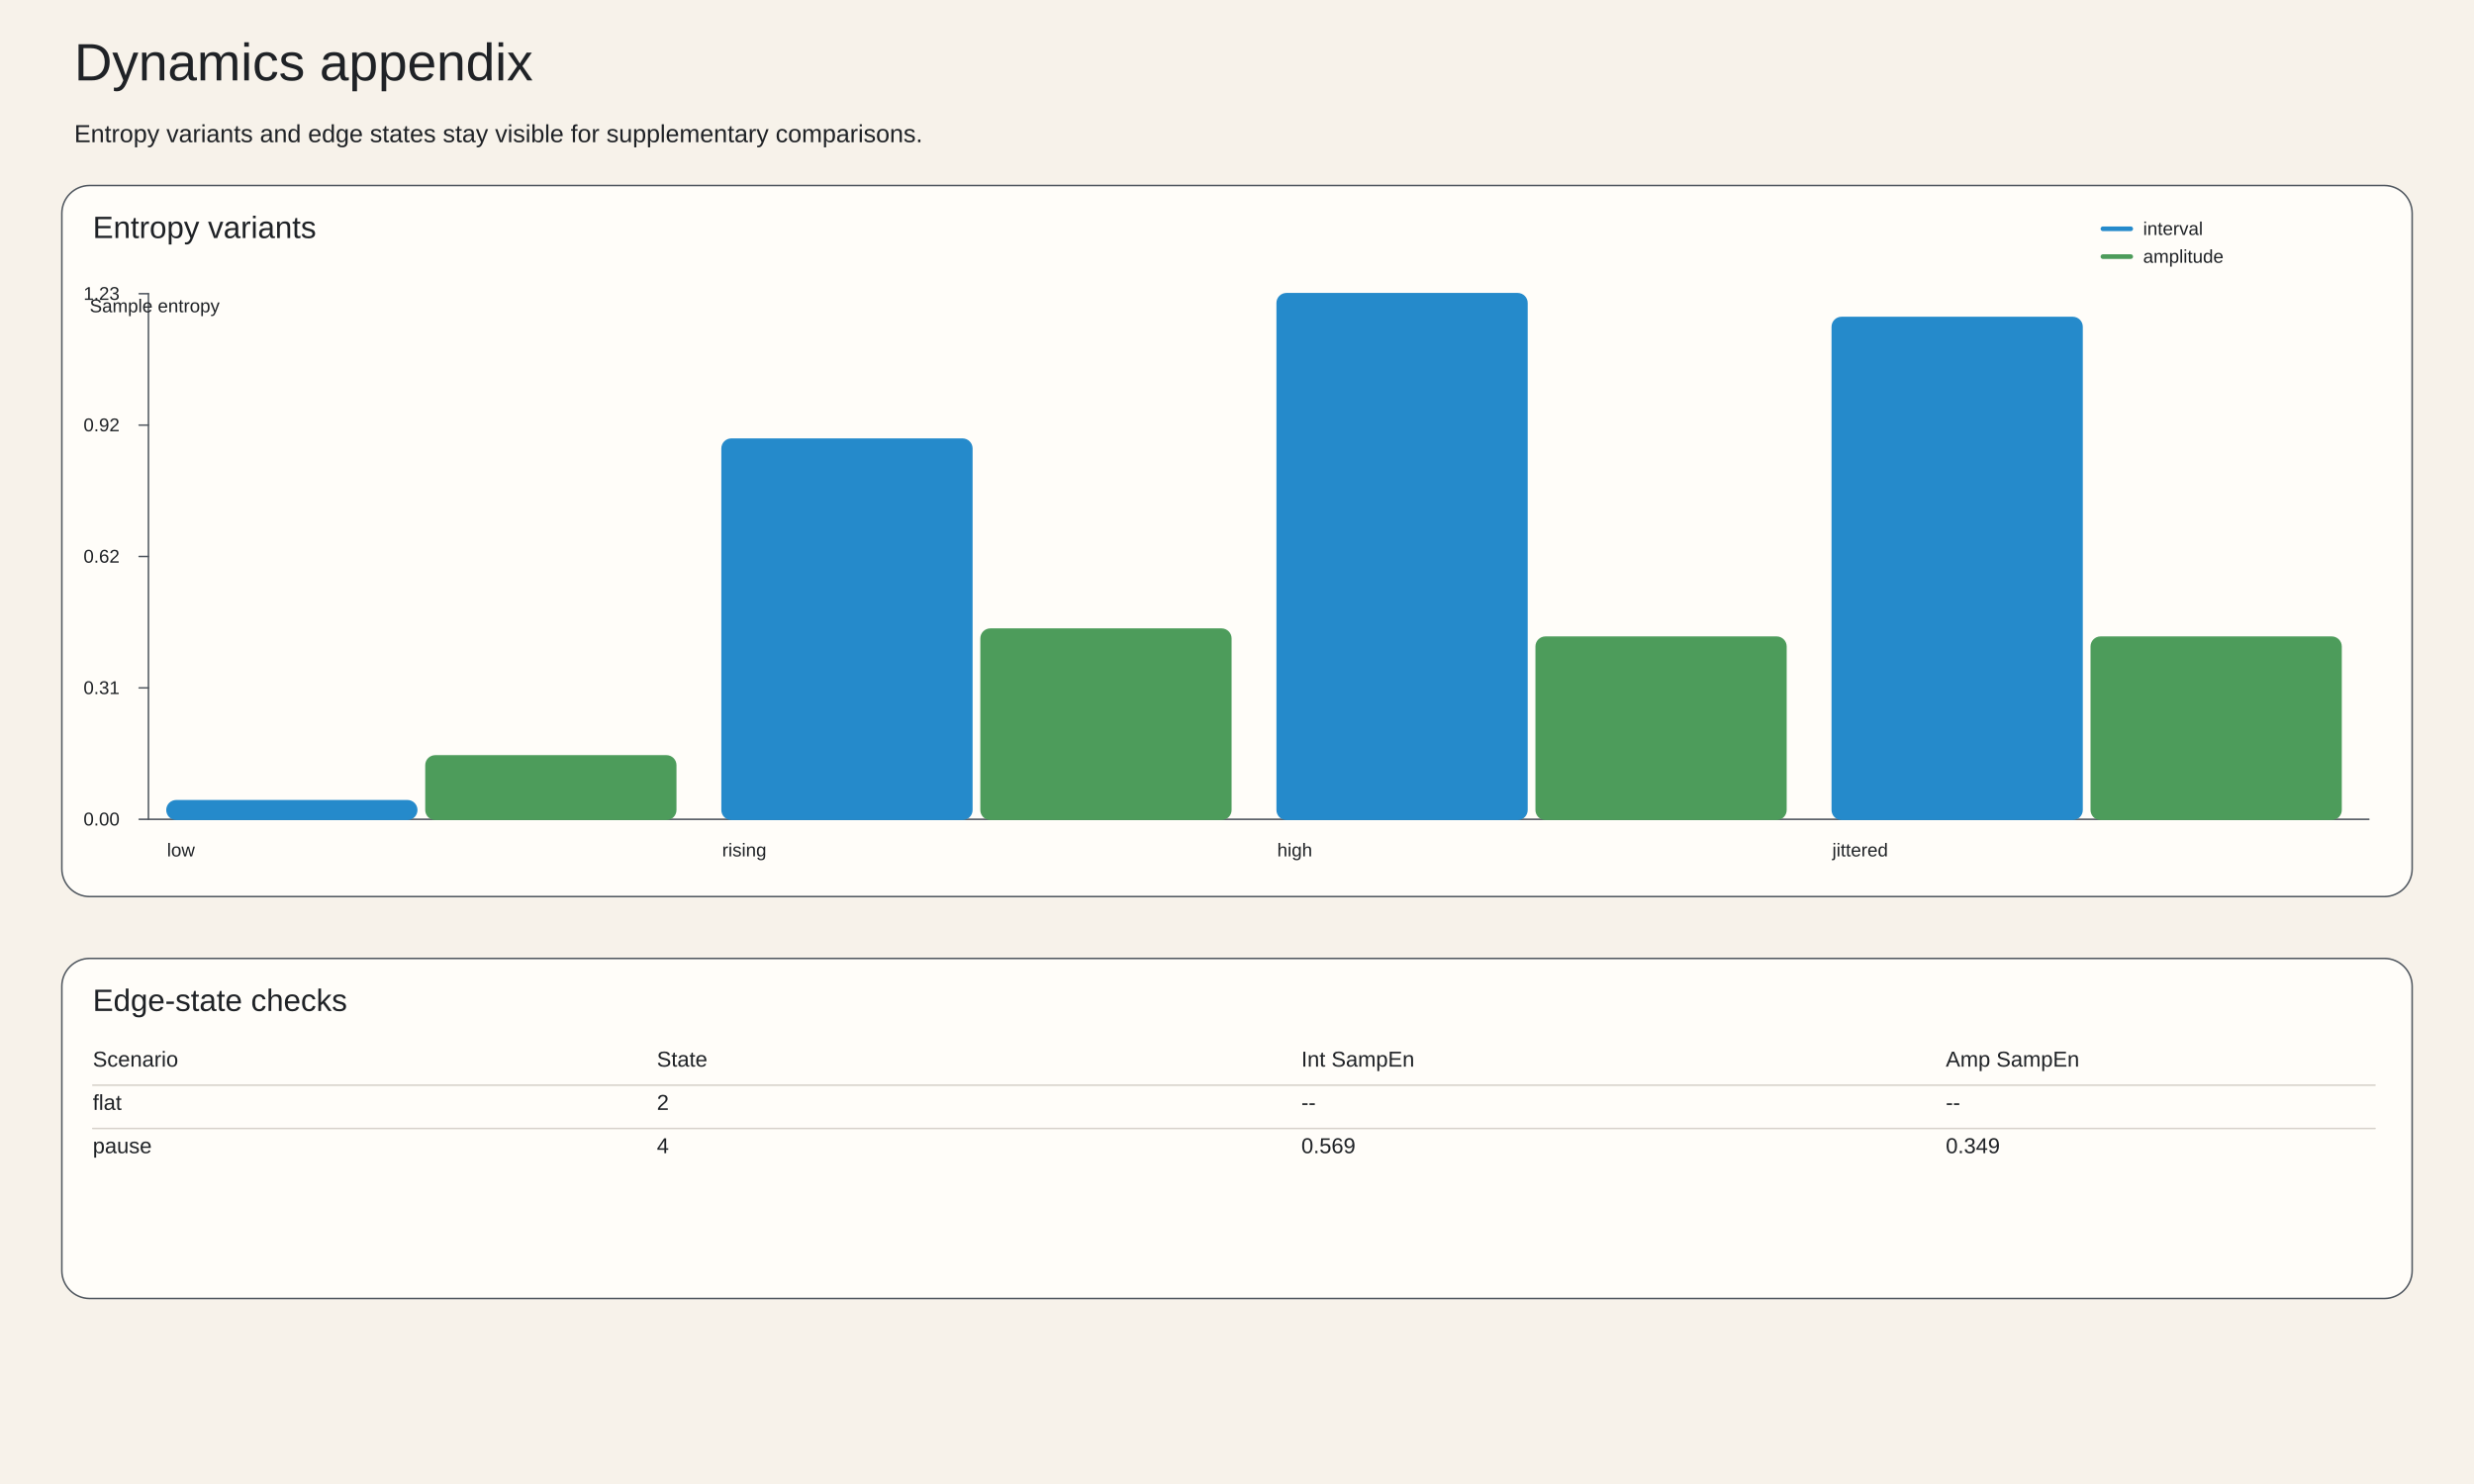
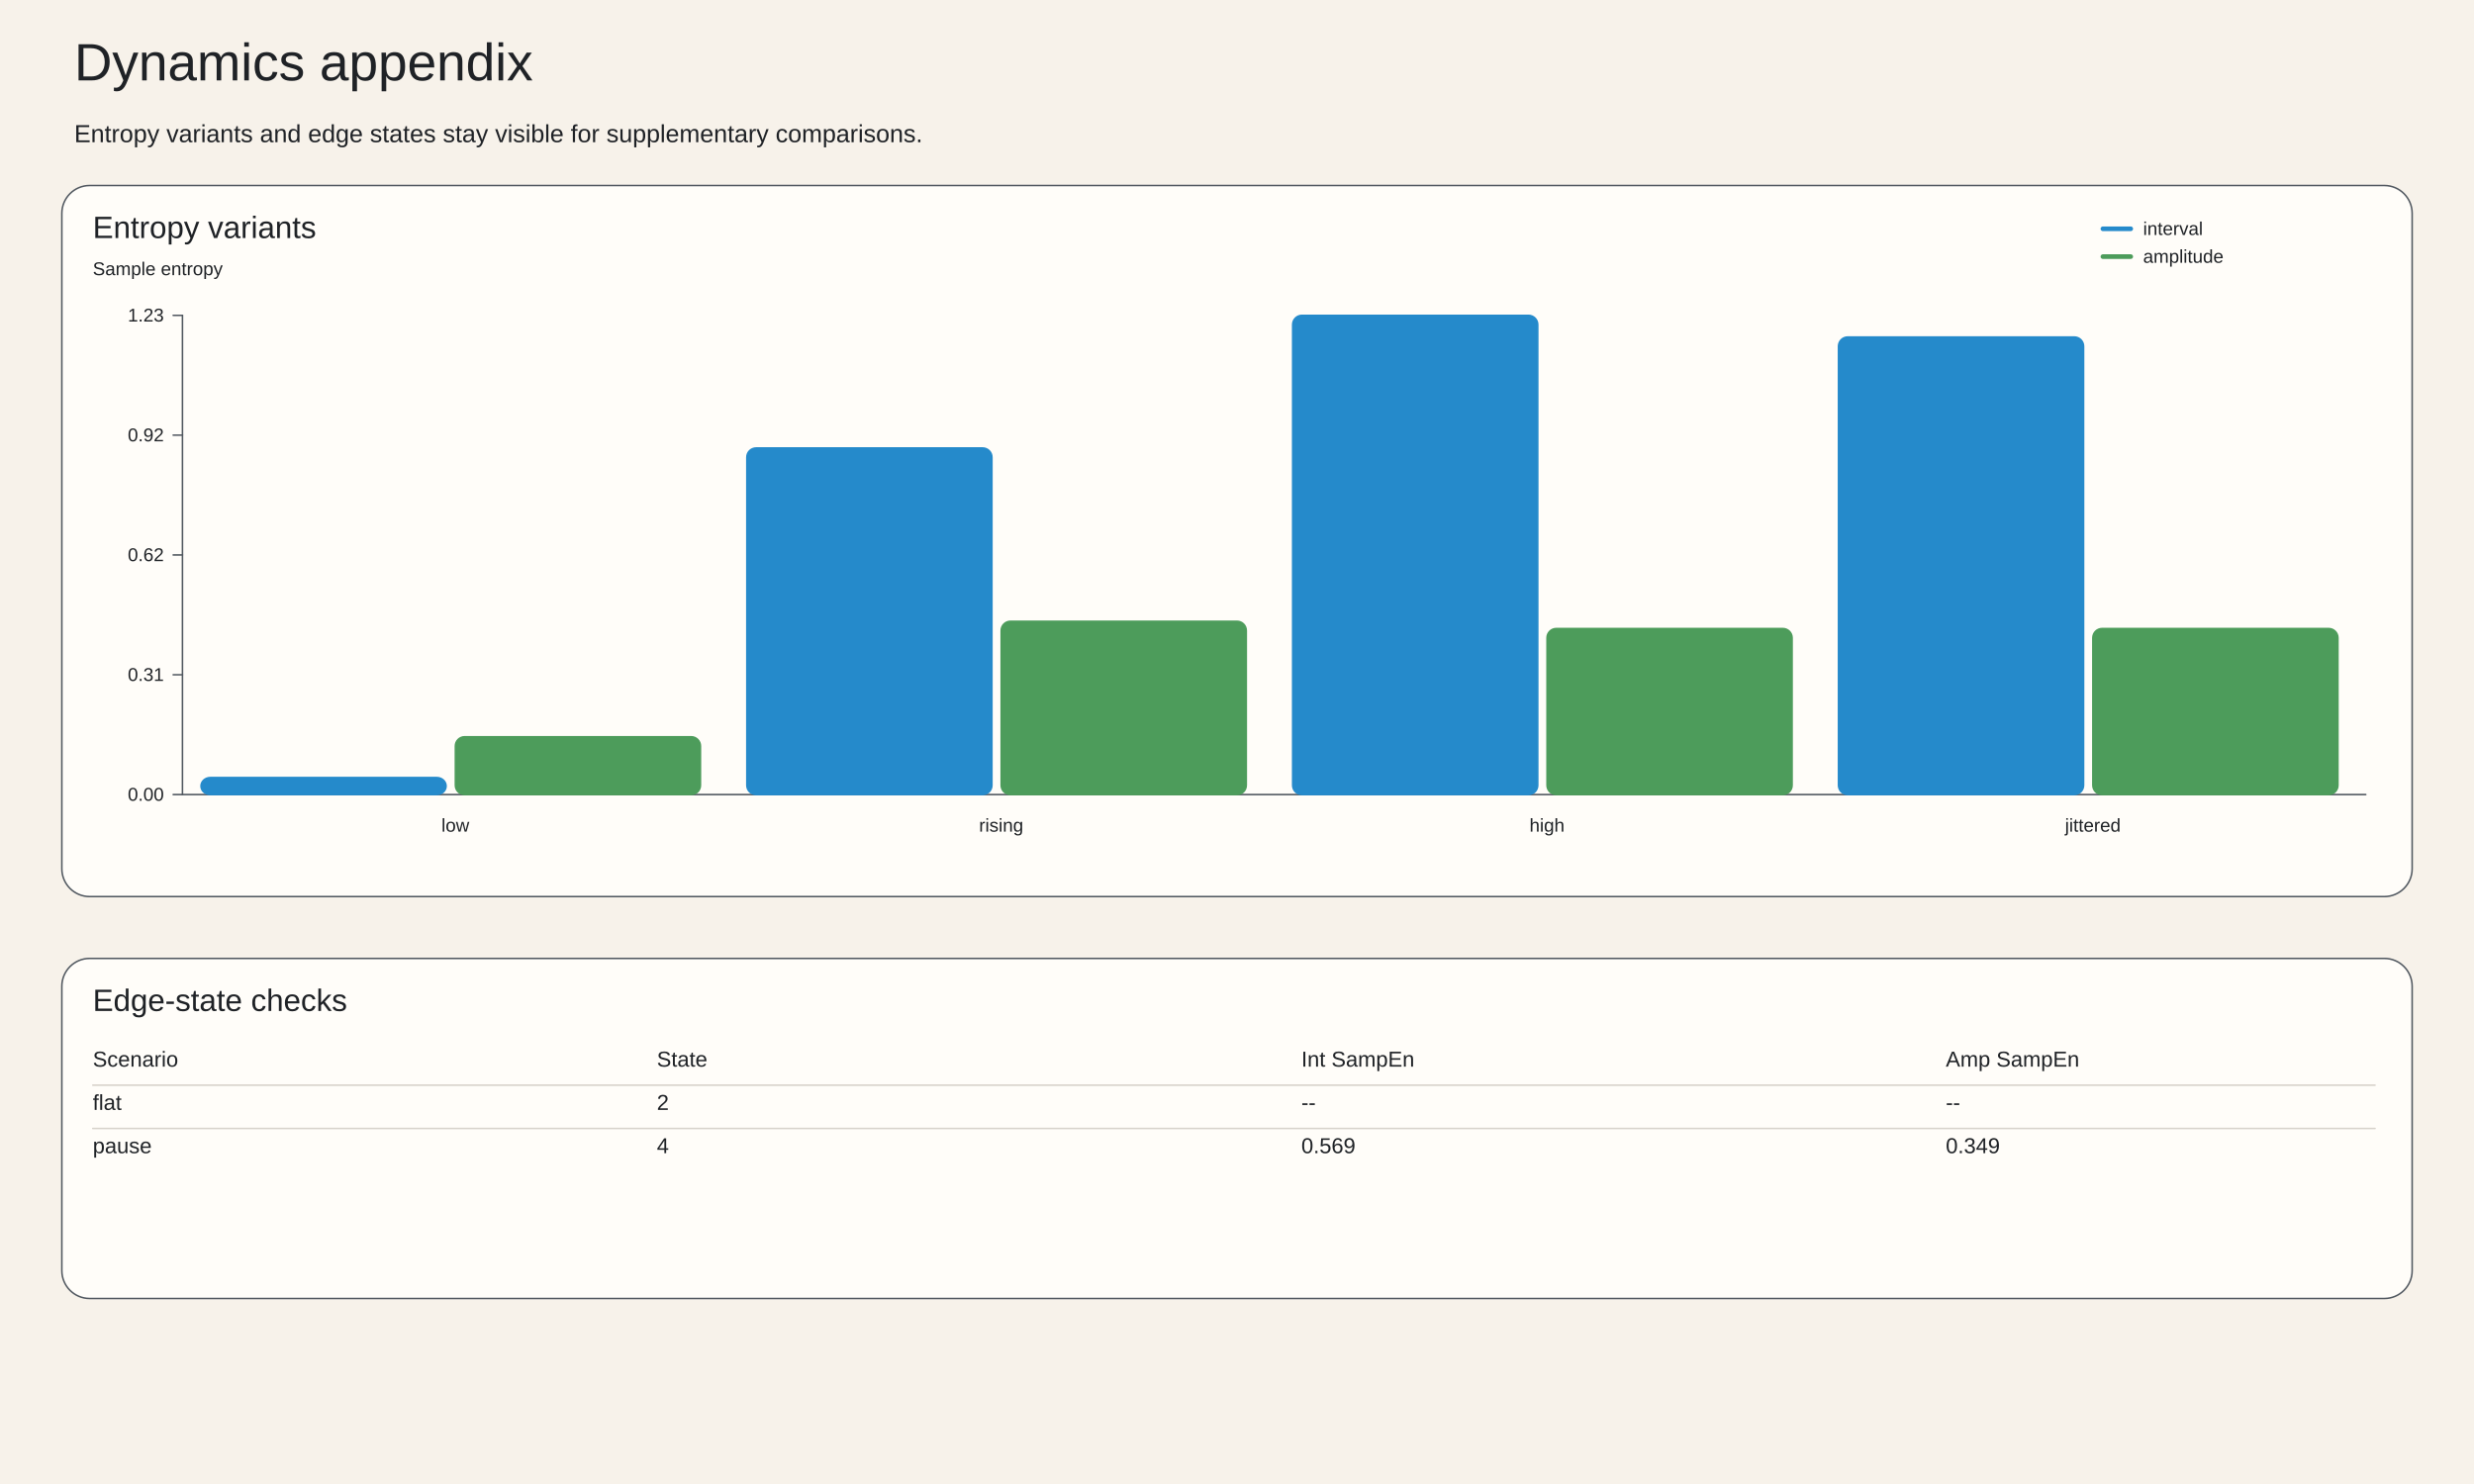
<svg xmlns="http://www.w3.org/2000/svg" width="1600" height="960" viewBox="0 0 1600 960">
  <style>
text { fill: #1f2226; font-family: 'Bahnschrift', 'Segoe UI', Arial, sans-serif; }
</style>
  <rect x="0" y="0" width="1600" height="960" fill="#f7f2ea" />
-   <text x="48.0" y="52.0" font-size="34" fill="#1f2226">Dynamics appendix</text>
-   <text x="48.0" y="92.0" font-size="16" fill="#626a72">Entropy variants and edge states stay visible for supplementary comparisons.</text>
+   <text x="48.0" y="52.0" font-size="34" fill="#1f2226" text-anchor="start">Dynamics appendix</text>
+   <text x="48.0" y="92.0" font-size="16" fill="#626a72" text-anchor="start">Entropy variants and edge states stay visible for supplementary comparisons.</text>
  <rect x="40.0" y="120.0" width="1520.0" height="460.0" rx="18" ry="18" fill="#fffdf9" stroke="#515860" stroke-width="1" />
-   <text x="60.0" y="154.0" font-size="20" fill="#1f2226">Entropy variants</text>
-   <line x1="96.0" y1="530.0" x2="1532.0" y2="530.0" stroke="#515860" stroke-width="1" stroke-linecap="round" />
-   <line x1="96.0" y1="190.0" x2="96.0" y2="530.0" stroke="#515860" stroke-width="1" stroke-linecap="round" />
-   <line x1="90.0" y1="530.0" x2="96.0" y2="530.0" stroke="#515860" stroke-width="1" stroke-linecap="round" />
-   <text x="54.0" y="534.0" font-size="12" fill="#626a72">0.00</text>
-   <line x1="90.0" y1="445.0" x2="96.0" y2="445.0" stroke="#515860" stroke-width="1" stroke-linecap="round" />
-   <text x="54.0" y="449.0" font-size="12" fill="#626a72">0.31</text>
-   <line x1="90.0" y1="360.0" x2="96.0" y2="360.0" stroke="#515860" stroke-width="1" stroke-linecap="round" />
-   <text x="54.0" y="364.0" font-size="12" fill="#626a72">0.62</text>
-   <line x1="90.0" y1="275.0" x2="96.0" y2="275.0" stroke="#515860" stroke-width="1" stroke-linecap="round" />
-   <text x="54.0" y="279.0" font-size="12" fill="#626a72">0.92</text>
-   <line x1="90.0" y1="190.0" x2="96.0" y2="190.0" stroke="#515860" stroke-width="1" stroke-linecap="round" />
-   <text x="54.0" y="194.0" font-size="12" fill="#626a72">1.23</text>
-   <rect x="108.0" y="518.0" width="161.5" height="12.0" rx="6" ry="6" fill="#258acb" stroke="#258acb" stroke-width="1" />
-   <rect x="275.5" y="489.0" width="161.5" height="41.0" rx="6" ry="6" fill="#4d9c5b" stroke="#4d9c5b" stroke-width="1" />
-   <text x="108.0" y="554.0" font-size="12" fill="#626a72">low</text>
-   <rect x="467.0" y="284.1" width="161.5" height="245.9" rx="6" ry="6" fill="#258acb" stroke="#258acb" stroke-width="1" />
-   <rect x="634.5" y="407.0" width="161.5" height="123.0" rx="6" ry="6" fill="#4d9c5b" stroke="#4d9c5b" stroke-width="1" />
-   <text x="467.0" y="554.0" font-size="12" fill="#626a72">rising</text>
-   <rect x="826.0" y="190.0" width="161.5" height="340.0" rx="6" ry="6" fill="#258acb" stroke="#258acb" stroke-width="1" />
-   <rect x="993.5" y="412.2" width="161.5" height="117.8" rx="6" ry="6" fill="#4d9c5b" stroke="#4d9c5b" stroke-width="1" />
-   <text x="826.0" y="554.0" font-size="12" fill="#626a72">high</text>
-   <rect x="1185.0" y="205.4" width="161.5" height="324.6" rx="6" ry="6" fill="#258acb" stroke="#258acb" stroke-width="1" />
-   <rect x="1352.5" y="412.2" width="161.5" height="117.8" rx="6" ry="6" fill="#4d9c5b" stroke="#4d9c5b" stroke-width="1" />
-   <text x="1185.0" y="554.0" font-size="12" fill="#626a72">jittered</text>
+   <text x="60.0" y="154.0" font-size="20" fill="#1f2226" text-anchor="start">Entropy variants</text>
+   <line x1="118.0" y1="514.0" x2="1530.0" y2="514.0" stroke="#515860" stroke-width="1" stroke-linecap="round" />
+   <line x1="118.0" y1="204.0" x2="118.0" y2="514.0" stroke="#515860" stroke-width="1" stroke-linecap="round" />
+   <line x1="112.0" y1="514.0" x2="118.0" y2="514.0" stroke="#515860" stroke-width="1" stroke-linecap="round" />
+   <text x="106.0" y="518.0" font-size="12" fill="#626a72" text-anchor="end">0.00</text>
+   <line x1="112.0" y1="436.5" x2="118.0" y2="436.5" stroke="#515860" stroke-width="1" stroke-linecap="round" />
+   <text x="106.0" y="440.5" font-size="12" fill="#626a72" text-anchor="end">0.31</text>
+   <line x1="112.0" y1="359.0" x2="118.0" y2="359.0" stroke="#515860" stroke-width="1" stroke-linecap="round" />
+   <text x="106.0" y="363.0" font-size="12" fill="#626a72" text-anchor="end">0.62</text>
+   <line x1="112.0" y1="281.5" x2="118.0" y2="281.5" stroke="#515860" stroke-width="1" stroke-linecap="round" />
+   <text x="106.0" y="285.5" font-size="12" fill="#626a72" text-anchor="end">0.92</text>
+   <line x1="112.0" y1="204.0" x2="118.0" y2="204.0" stroke="#515860" stroke-width="1" stroke-linecap="round" />
+   <text x="106.0" y="208.0" font-size="12" fill="#626a72" text-anchor="end">1.23</text>
+   <rect x="130.0" y="503.0" width="158.5" height="11.0" rx="6" ry="6" fill="#258acb" stroke="#258acb" stroke-width="1" />
+   <rect x="294.5" y="476.6" width="158.5" height="37.4" rx="6" ry="6" fill="#4d9c5b" stroke="#4d9c5b" stroke-width="1" />
+   <text x="294.5" y="538.0" font-size="12" fill="#626a72" text-anchor="middle">low</text>
+   <rect x="483.0" y="289.8" width="158.5" height="224.2" rx="6" ry="6" fill="#258acb" stroke="#258acb" stroke-width="1" />
+   <rect x="647.5" y="401.9" width="158.5" height="112.1" rx="6" ry="6" fill="#4d9c5b" stroke="#4d9c5b" stroke-width="1" />
+   <text x="647.5" y="538.0" font-size="12" fill="#626a72" text-anchor="middle">rising</text>
+   <rect x="836.0" y="204.0" width="158.5" height="310.0" rx="6" ry="6" fill="#258acb" stroke="#258acb" stroke-width="1" />
+   <rect x="1000.5" y="406.6" width="158.5" height="107.4" rx="6" ry="6" fill="#4d9c5b" stroke="#4d9c5b" stroke-width="1" />
+   <text x="1000.5" y="538.0" font-size="12" fill="#626a72" text-anchor="middle">high</text>
+   <rect x="1189.0" y="218.0" width="158.5" height="296.0" rx="6" ry="6" fill="#258acb" stroke="#258acb" stroke-width="1" />
+   <rect x="1353.5" y="406.6" width="158.5" height="107.4" rx="6" ry="6" fill="#4d9c5b" stroke="#4d9c5b" stroke-width="1" />
+   <text x="1353.5" y="538.0" font-size="12" fill="#626a72" text-anchor="middle">jittered</text>
  <line x1="1360.0" y1="148.0" x2="1378.0" y2="148.0" stroke="#258acb" stroke-width="3" stroke-linecap="round" />
-   <text x="1386.0" y="152.0" font-size="12" fill="#626a72">interval</text>
+   <text x="1386.0" y="152.0" font-size="12" fill="#626a72" text-anchor="start">interval</text>
  <line x1="1360.0" y1="166.0" x2="1378.0" y2="166.0" stroke="#4d9c5b" stroke-width="3" stroke-linecap="round" />
-   <text x="1386.0" y="170.0" font-size="12" fill="#626a72">amplitude</text>
-   <text x="58.0" y="202.0" font-size="12" fill="#626a72">Sample entropy</text>
+   <text x="1386.0" y="170.0" font-size="12" fill="#626a72" text-anchor="start">amplitude</text>
+   <text x="60.0" y="178.0" font-size="12" fill="#626a72" text-anchor="start">Sample entropy</text>
  <rect x="40.0" y="620.0" width="1520.0" height="220.0" rx="18" ry="18" fill="#fffdf9" stroke="#515860" stroke-width="1" />
-   <text x="60.0" y="654.0" font-size="20" fill="#1f2226">Edge-state checks</text>
-   <text x="60.0" y="690.0" font-size="14" fill="#626a72">Scenario</text>
-   <text x="424.8" y="690.0" font-size="14" fill="#626a72">State</text>
-   <text x="841.6" y="690.0" font-size="14" fill="#626a72">Int SampEn</text>
-   <text x="1258.4" y="690.0" font-size="14" fill="#626a72">Amp SampEn</text>
+   <text x="60.0" y="654.0" font-size="20" fill="#1f2226" text-anchor="start">Edge-state checks</text>
+   <text x="60.0" y="690.0" font-size="14" fill="#626a72" text-anchor="start">Scenario</text>
+   <text x="424.8" y="690.0" font-size="14" fill="#626a72" text-anchor="start">State</text>
+   <text x="841.6" y="690.0" font-size="14" fill="#626a72" text-anchor="start">Int SampEn</text>
+   <text x="1258.4" y="690.0" font-size="14" fill="#626a72" text-anchor="start">Amp SampEn</text>
  <line x1="60.0" y1="702.0" x2="1536.0" y2="702.0" stroke="#d7d2cb" stroke-width="1" stroke-linecap="round" />
-   <text x="60.0" y="718.0" font-size="14" fill="#1f2226">flat</text>
-   <text x="424.8" y="718.0" font-size="14" fill="#1f2226">2</text>
-   <text x="841.6" y="718.0" font-size="14" fill="#1f2226">--</text>
-   <text x="1258.4" y="718.0" font-size="14" fill="#1f2226">--</text>
+   <text x="60.0" y="718.0" font-size="14" fill="#1f2226" text-anchor="start">flat</text>
+   <text x="424.8" y="718.0" font-size="14" fill="#1f2226" text-anchor="start">2</text>
+   <text x="841.6" y="718.0" font-size="14" fill="#1f2226" text-anchor="start">--</text>
+   <text x="1258.4" y="718.0" font-size="14" fill="#1f2226" text-anchor="start">--</text>
  <line x1="60.0" y1="730.0" x2="1536.0" y2="730.0" stroke="#d7d2cb" stroke-width="1" stroke-linecap="round" />
-   <text x="60.0" y="746.0" font-size="14" fill="#1f2226">pause</text>
-   <text x="424.8" y="746.0" font-size="14" fill="#1f2226">4</text>
-   <text x="841.6" y="746.0" font-size="14" fill="#1f2226">0.569</text>
-   <text x="1258.4" y="746.0" font-size="14" fill="#1f2226">0.349</text>
+   <text x="60.0" y="746.0" font-size="14" fill="#1f2226" text-anchor="start">pause</text>
+   <text x="424.8" y="746.0" font-size="14" fill="#1f2226" text-anchor="start">4</text>
+   <text x="841.6" y="746.0" font-size="14" fill="#1f2226" text-anchor="start">0.569</text>
+   <text x="1258.4" y="746.0" font-size="14" fill="#1f2226" text-anchor="start">0.349</text>
</svg>
